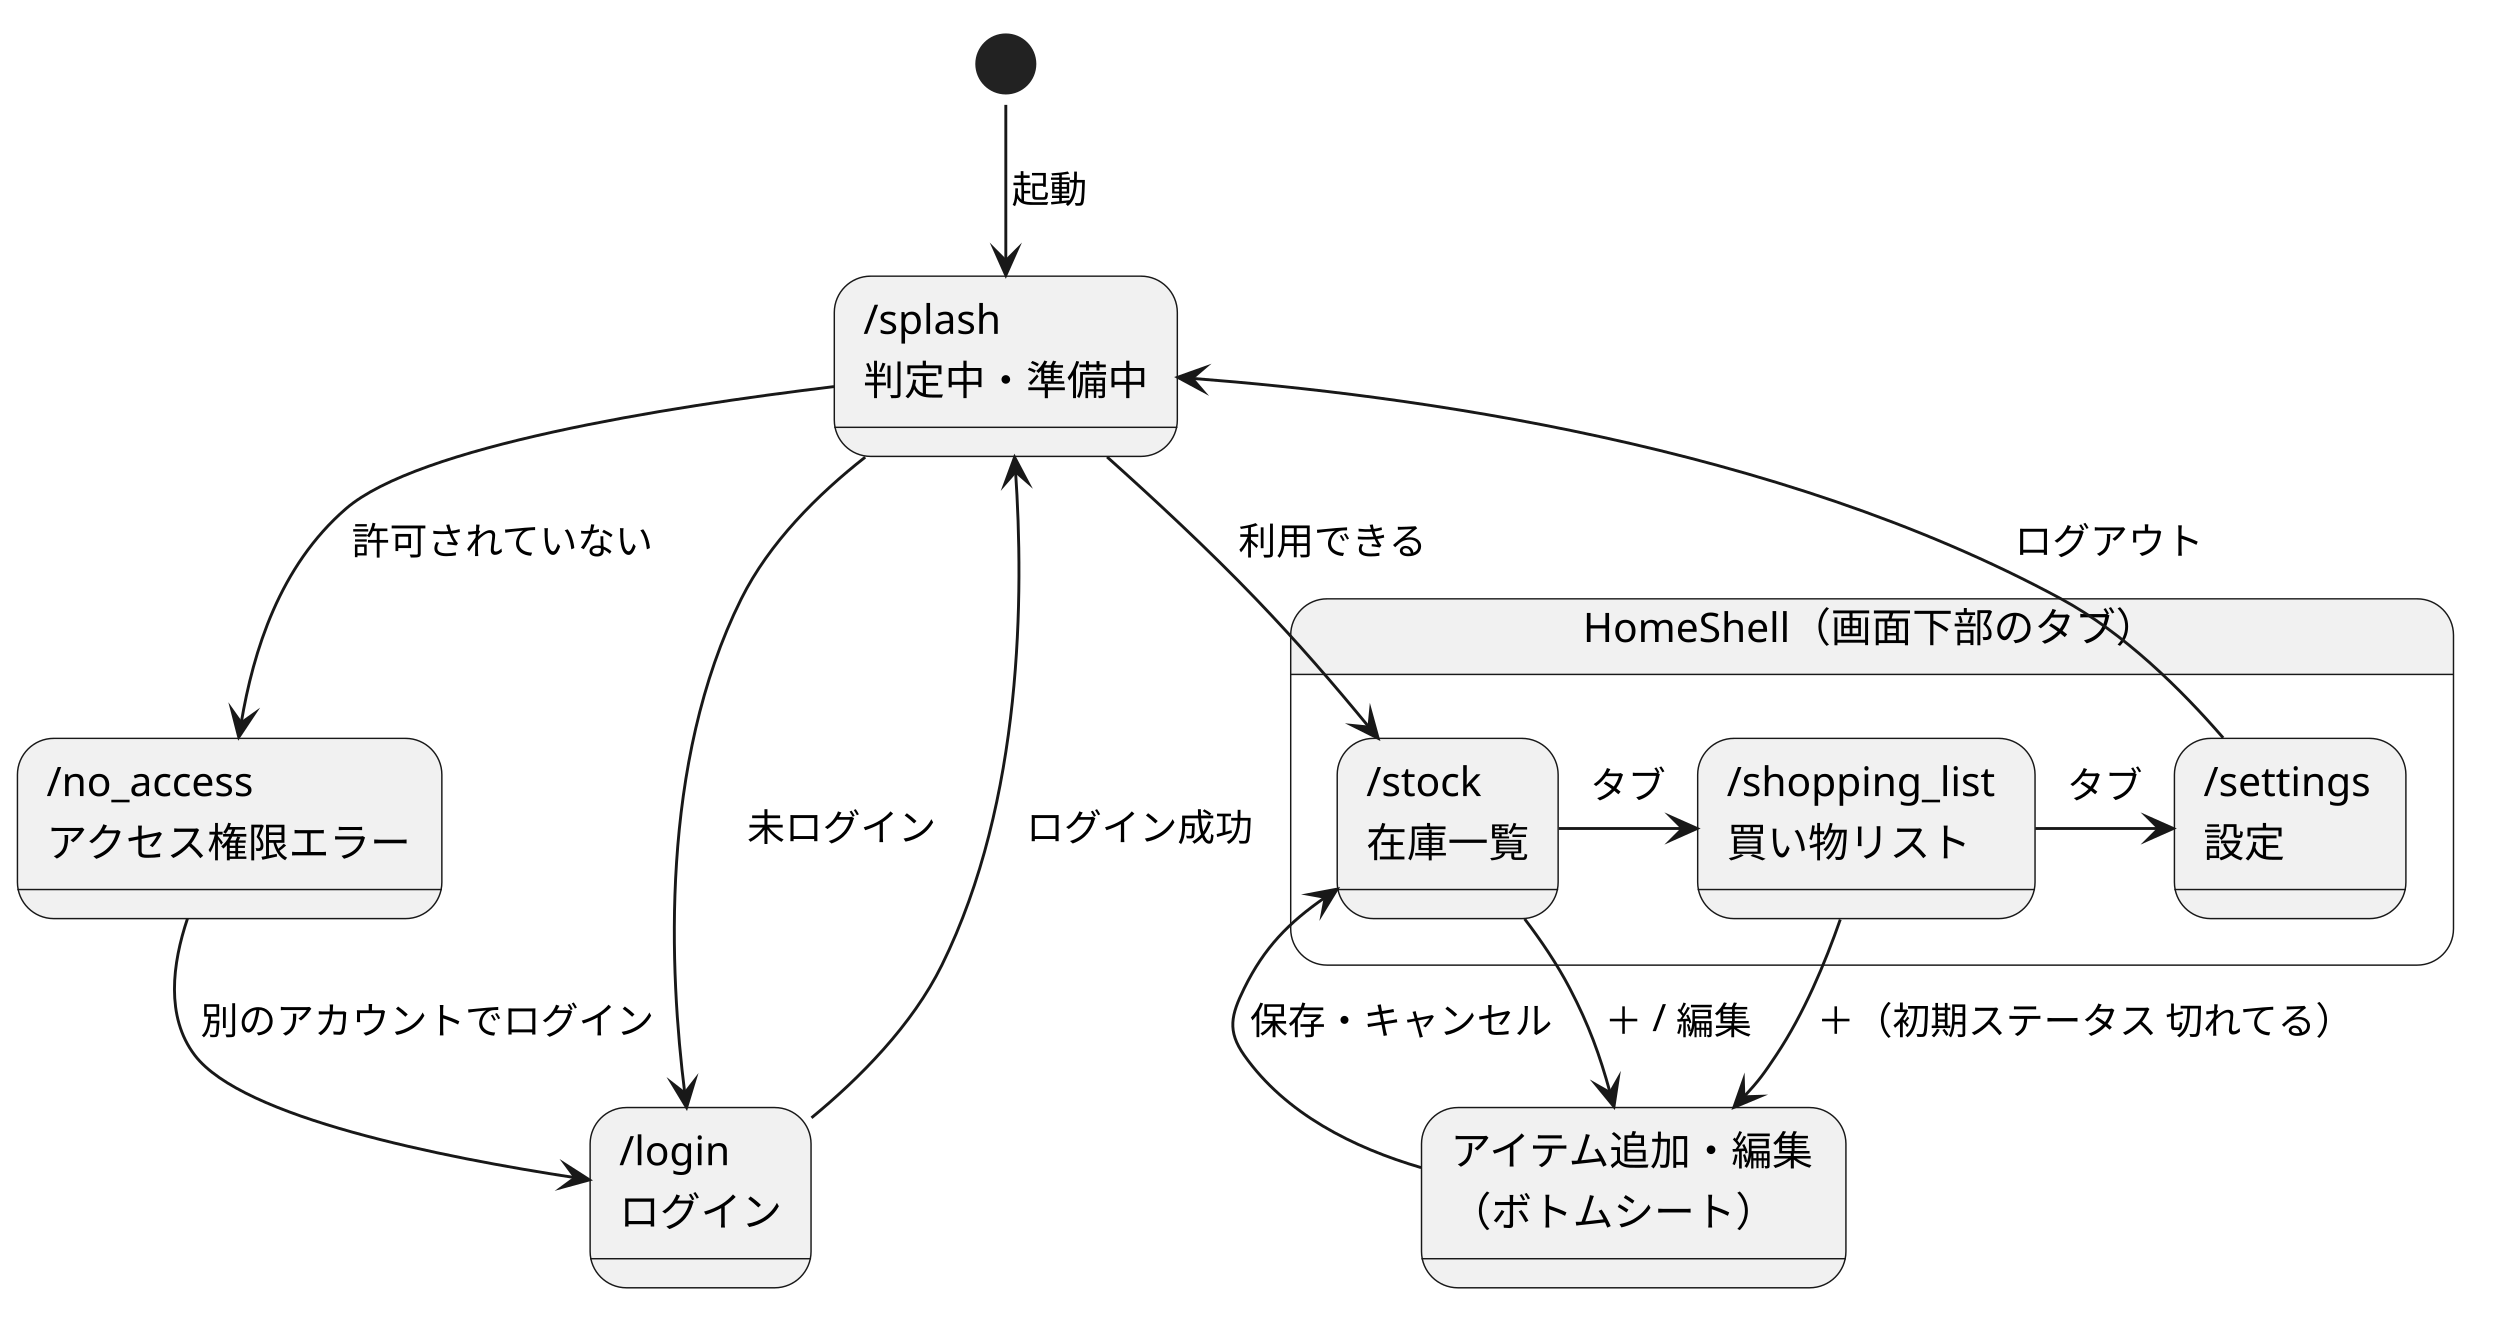
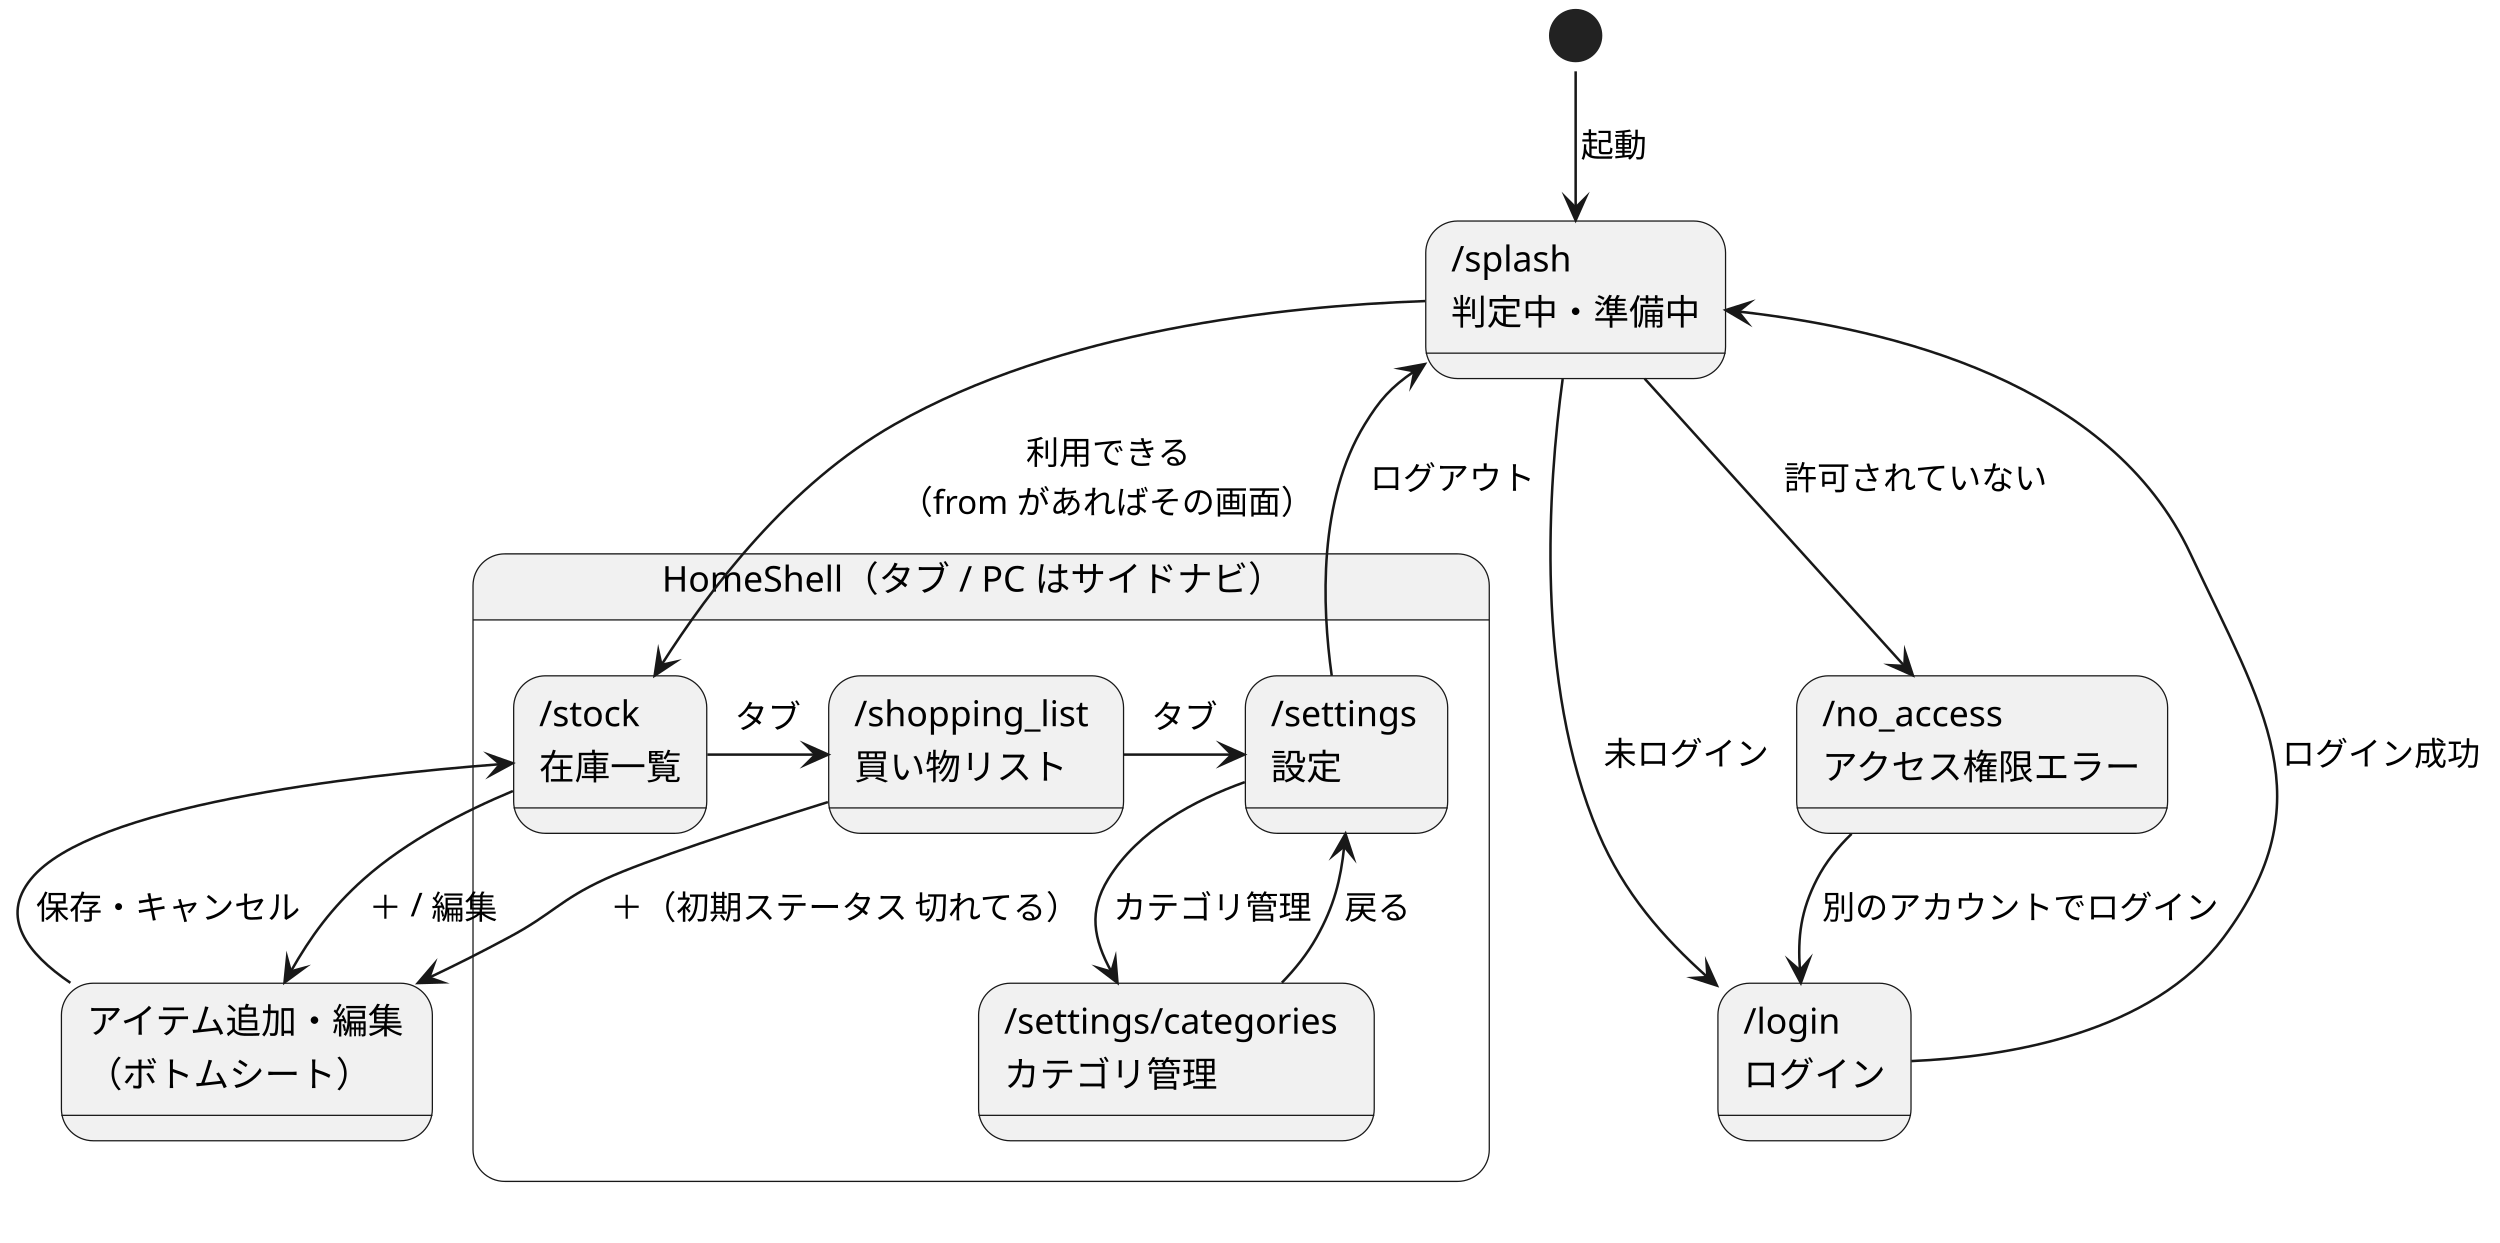
- <svg xmlns="http://www.w3.org/2000/svg" version="1.1" data-diagram-type="STATE" style="width:860px;height:459px;background:#FFFFFF;" width="860px" height="459px" viewBox="0 0 860 459" zoomAndPan="magnify" preserveAspectRatio="none" contentStyleType="text/css">
+ <svg xmlns="http://www.w3.org/2000/svg" version="1.1" data-diagram-type="STATE" style="width:984px;height:489px;background:#FFFFFF;" width="984px" height="489px" viewBox="0 0 984 489" zoomAndPan="magnify" preserveAspectRatio="none" contentStyleType="text/css">
  <defs />
  <g font-family="sans-serif" lengthAdjust="spacing">
    <g class="cluster" data-qualified-name="Shell" id="ent0004" data-source-line="9">
-       <path d="M456.5,206 L831.5,206 A12.5,12.5 0 0 1 844,218.5 L844,232 L444,232 L444,218.5 A12.5,12.5 0 0 1 456.5,206" fill="#F1F1F1" />
-       <rect x="444" y="206" width="400" height="126" fill="none" style="stroke:#181818;stroke-width:0.5;" rx="12.5" ry="12.5" />
-       <line x1="444" y1="232" x2="844" y2="232" style="stroke:#181818;stroke-width:0.5;" />
-       <text x="544.52" y="220.841" fill="#000" font-size="14" textLength="198.96" font-family="'Meiryo'">HomeShell（画面下部のタブ）</text>
+       <path d="M198.676,218 L573.676,218 A12.5,12.5 0 0 1 586.176,230.5 L586.176,244 L186.176,244 L186.176,230.5 A12.5,12.5 0 0 1 198.676,218" fill="#F1F1F1" />
+       <rect x="186.176" y="218" width="400" height="247" fill="none" style="stroke:#181818;stroke-width:0.5;" rx="12.5" ry="12.5" />
+       <line x1="186.176" y1="244" x2="586.176" y2="244" style="stroke:#181818;stroke-width:0.5;" />
+       <text x="260.538" y="232.841" fill="#000" font-size="14" textLength="251.275" font-family="'Meiryo'">HomeShell（タブ / PC はサイドナビ）</text>
    </g>
    <g class="entity" data-qualified-name="Splash" id="ent0001" data-source-line="5">
-       <rect x="287" y="95" width="118" height="62" fill="#F1F1F1" style="stroke:#181818;stroke-width:0.5;" rx="12.5" ry="12.5" />
-       <line x1="287" y1="147" x2="405" y2="147" style="stroke:#181818;stroke-width:0.5;" />
-       <text x="297" y="114.841" fill="#000" font-size="14" textLength="49.082" font-family="'Meiryo'">/splash</text>
-       <text x="297" y="135.841" fill="#000" font-size="14" textLength="98" font-family="'Meiryo'">判定中・準備中</text>
+       <rect x="561.176" y="87" width="118" height="62" fill="#F1F1F1" style="stroke:#181818;stroke-width:0.5;" rx="12.5" ry="12.5" />
+       <line x1="561.176" y1="139" x2="679.176" y2="139" style="stroke:#181818;stroke-width:0.5;" />
+       <text x="571.176" y="106.841" fill="#000" font-size="14" textLength="49.082" font-family="'Meiryo'">/splash</text>
+       <text x="571.176" y="127.841" fill="#000" font-size="14" textLength="98" font-family="'Meiryo'">判定中・準備中</text>
    </g>
    <g class="entity" data-qualified-name="Login" id="ent0002" data-source-line="6">
-       <rect x="203" y="381" width="76" height="62" fill="#F1F1F1" style="stroke:#181818;stroke-width:0.5;" rx="12.5" ry="12.5" />
-       <line x1="203" y1="433" x2="279" y2="433" style="stroke:#181818;stroke-width:0.5;" />
-       <text x="213" y="400.841" fill="#000" font-size="14" textLength="38.862" font-family="'Meiryo'">/login</text>
-       <text x="213" y="421.841" fill="#000" font-size="14" textLength="56" font-family="'Meiryo'">ログイン</text>
+       <rect x="676.176" y="387" width="76" height="62" fill="#F1F1F1" style="stroke:#181818;stroke-width:0.5;" rx="12.5" ry="12.5" />
+       <line x1="676.176" y1="439" x2="752.176" y2="439" style="stroke:#181818;stroke-width:0.5;" />
+       <text x="686.176" y="406.841" fill="#000" font-size="14" textLength="38.862" font-family="'Meiryo'">/login</text>
+       <text x="686.176" y="427.841" fill="#000" font-size="14" textLength="56" font-family="'Meiryo'">ログイン</text>
    </g>
    <g class="entity" data-qualified-name="NoAccess" id="ent0003" data-source-line="7">
-       <rect x="6" y="254" width="146" height="62" fill="#F1F1F1" style="stroke:#181818;stroke-width:0.5;" rx="12.5" ry="12.5" />
-       <line x1="6" y1="306" x2="152" y2="306" style="stroke:#181818;stroke-width:0.5;" />
-       <text x="16" y="273.841" fill="#000" font-size="14" textLength="76.289" font-family="'Meiryo'">/no_access</text>
-       <text x="16" y="294.841" fill="#000" font-size="14" textLength="126" font-family="'Meiryo'">アクセス権限エラー</text>
+       <rect x="707.176" y="266" width="146" height="62" fill="#F1F1F1" style="stroke:#181818;stroke-width:0.5;" rx="12.5" ry="12.5" />
+       <line x1="707.176" y1="318" x2="853.176" y2="318" style="stroke:#181818;stroke-width:0.5;" />
+       <text x="717.176" y="285.841" fill="#000" font-size="14" textLength="76.289" font-family="'Meiryo'">/no_access</text>
+       <text x="717.176" y="306.841" fill="#000" font-size="14" textLength="126" font-family="'Meiryo'">アクセス権限エラー</text>
    </g>
-     <g class="entity" data-qualified-name="EditSheet" id="ent0008" data-source-line="17">
-       <rect x="489" y="381" width="146" height="62" fill="#F1F1F1" style="stroke:#181818;stroke-width:0.5;" rx="12.5" ry="12.5" />
-       <line x1="489" y1="433" x2="635" y2="433" style="stroke:#181818;stroke-width:0.5;" />
-       <text x="499" y="400.841" fill="#000" font-size="14" textLength="126" font-family="'Meiryo'">アイテム追加・編集</text>
-       <text x="499" y="421.841" fill="#000" font-size="14" textLength="112" font-family="'Meiryo'">（ボトムシート）</text>
+     <g class="entity" data-qualified-name="EditSheet" id="ent0009" data-source-line="20">
+       <rect x="24.176" y="387" width="146" height="62" fill="#F1F1F1" style="stroke:#181818;stroke-width:0.5;" rx="12.5" ry="12.5" />
+       <line x1="24.176" y1="439" x2="170.176" y2="439" style="stroke:#181818;stroke-width:0.5;" />
+       <text x="34.176" y="406.841" fill="#000" font-size="14" textLength="126" font-family="'Meiryo'">アイテム追加・編集</text>
+       <text x="34.176" y="427.841" fill="#000" font-size="14" textLength="112" font-family="'Meiryo'">（ボトムシート）</text>
    </g>
-     <g class="start_entity" data-qualified-name=".start." id="ent0011" data-source-line="19">
-       <ellipse cx="346" cy="22" rx="10" ry="10" fill="#222" style="stroke:#222;stroke-width:1;" />
+     <g class="start_entity" data-qualified-name=".start." id="ent0014" data-source-line="22">
+       <ellipse cx="620.176" cy="14" rx="10" ry="10" fill="#222" style="stroke:#222;stroke-width:1;" />
    </g>
    <g class="entity" data-qualified-name="Shell.Stock" id="ent0005" data-source-line="10">
-       <rect x="460" y="254" width="76" height="62" fill="#F1F1F1" style="stroke:#181818;stroke-width:0.5;" rx="12.5" ry="12.5" />
-       <line x1="460" y1="306" x2="536" y2="306" style="stroke:#181818;stroke-width:0.5;" />
-       <text x="470" y="273.841" fill="#000" font-size="14" textLength="41.692" font-family="'Meiryo'">/stock</text>
-       <text x="470" y="294.841" fill="#000" font-size="14" textLength="56" font-family="'Meiryo'">在庫一覧</text>
+       <rect x="202.176" y="266" width="76" height="62" fill="#F1F1F1" style="stroke:#181818;stroke-width:0.5;" rx="12.5" ry="12.5" />
+       <line x1="202.176" y1="318" x2="278.176" y2="318" style="stroke:#181818;stroke-width:0.5;" />
+       <text x="212.176" y="285.841" fill="#000" font-size="14" textLength="41.692" font-family="'Meiryo'">/stock</text>
+       <text x="212.176" y="306.841" fill="#000" font-size="14" textLength="56" font-family="'Meiryo'">在庫一覧</text>
    </g>
    <g class="entity" data-qualified-name="Shell.Shopping" id="ent0006" data-source-line="11">
-       <rect x="584" y="254" width="116.052" height="62" fill="#F1F1F1" style="stroke:#181818;stroke-width:0.5;" rx="12.5" ry="12.5" />
-       <line x1="584" y1="306" x2="700.052" y2="306" style="stroke:#181818;stroke-width:0.5;" />
-       <text x="594" y="273.841" fill="#000" font-size="14" textLength="96.052" font-family="'Meiryo'">/shopping_list</text>
-       <text x="594" y="294.841" fill="#000" font-size="14" textLength="84" font-family="'Meiryo'">買い物リスト</text>
+       <rect x="326.176" y="266" width="116.052" height="62" fill="#F1F1F1" style="stroke:#181818;stroke-width:0.5;" rx="12.5" ry="12.5" />
+       <line x1="326.176" y1="318" x2="442.227" y2="318" style="stroke:#181818;stroke-width:0.5;" />
+       <text x="336.176" y="285.841" fill="#000" font-size="14" textLength="96.052" font-family="'Meiryo'">/shopping_list</text>
+       <text x="336.176" y="306.841" fill="#000" font-size="14" textLength="84" font-family="'Meiryo'">買い物リスト</text>
    </g>
    <g class="entity" data-qualified-name="Shell.Settings" id="ent0007" data-source-line="12">
-       <rect x="748" y="254" width="79.63" height="62" fill="#F1F1F1" style="stroke:#181818;stroke-width:0.5;" rx="12.5" ry="12.5" />
-       <line x1="748" y1="306" x2="827.63" y2="306" style="stroke:#181818;stroke-width:0.5;" />
-       <text x="758" y="273.841" fill="#000" font-size="14" textLength="59.63" font-family="'Meiryo'">/settings</text>
-       <text x="758" y="294.841" fill="#000" font-size="14" textLength="28" font-family="'Meiryo'">設定</text>
+       <rect x="490.176" y="266" width="79.63" height="62" fill="#F1F1F1" style="stroke:#181818;stroke-width:0.5;" rx="12.5" ry="12.5" />
+       <line x1="490.176" y1="318" x2="569.805" y2="318" style="stroke:#181818;stroke-width:0.5;" />
+       <text x="500.176" y="285.841" fill="#000" font-size="14" textLength="59.63" font-family="'Meiryo'">/settings</text>
+       <text x="500.176" y="306.841" fill="#000" font-size="14" textLength="28" font-family="'Meiryo'">設定</text>
    </g>
-     <g class="link" data-entity-1="ent0005" data-entity-2="ent0006" id="lnk9" data-link-type="dependency">
-       <polygon points="583.79,285,574.79,281,578.79,285,574.79,289,583.79,285" fill="#181818" style="stroke:#181818;stroke-width:1;stroke-linejoin:miter;stroke-miterlimit:10;" />
-       <path d="M536.211,285 C550.793,285 562.765,285 578.79,285" style="stroke:#181818;stroke-width:1;" fill="none" />
-       <text x="547" y="274.781" fill="#000" font-size="13" textLength="26" font-family="'Meiryo'">タブ</text>
+     <g class="entity" data-qualified-name="Shell.Categories" id="ent0008" data-source-line="13">
+       <rect x="385.176" y="387" width="155.721" height="62" fill="#F1F1F1" style="stroke:#181818;stroke-width:0.5;" rx="12.5" ry="12.5" />
+       <line x1="385.176" y1="439" x2="540.896" y2="439" style="stroke:#181818;stroke-width:0.5;" />
+       <text x="395.176" y="406.841" fill="#000" font-size="14" textLength="135.721" font-family="'Meiryo'">/settings/categories</text>
+       <text x="395.176" y="427.841" fill="#000" font-size="14" textLength="84" font-family="'Meiryo'">カテゴリ管理</text>
    </g>
-     <g class="link" data-entity-1="ent0006" data-entity-2="ent0007" id="lnk10" data-link-type="dependency">
-       <polygon points="747.591,285,738.591,281,742.591,285,738.591,289,747.591,285" fill="#181818" style="stroke:#181818;stroke-width:1;stroke-linejoin:miter;stroke-miterlimit:10;" />
-       <path d="M700.123,285 C716.027,285 727.915,285 742.591,285" style="stroke:#181818;stroke-width:1;" fill="none" />
-       <text x="711" y="274.781" fill="#000" font-size="13" textLength="26" font-family="'Meiryo'">タブ</text>
+     <g class="link" data-entity-1="ent0005" data-entity-2="ent0006" id="lnk10" data-link-type="dependency">
+       <polygon points="325.966,297,316.966,293,320.966,297,316.966,301,325.966,297" fill="#181818" style="stroke:#181818;stroke-width:1;stroke-linejoin:miter;stroke-miterlimit:10;" />
+       <path d="M278.387,297 C292.968,297 304.941,297 320.966,297" style="stroke:#181818;stroke-width:1;" fill="none" />
+       <text x="289.176" y="286.781" fill="#000" font-size="13" textLength="26" font-family="'Meiryo'">タブ</text>
    </g>
-     <g class="link" data-entity-1="ent0011" data-entity-2="ent0001" id="lnk12" data-link-type="dependency">
-       <polygon points="346,94.687,350,85.687,346,89.687,342,85.687,346,94.687" fill="#181818" style="stroke:#181818;stroke-width:1;stroke-linejoin:miter;stroke-miterlimit:10;" />
-       <path d="M346,36.084 C346,50.119 346,69.86 346,89.687" style="stroke:#181818;stroke-width:1;" fill="none" />
-       <text x="348" y="69.781" fill="#000" font-size="13" textLength="26" font-family="'Meiryo'">起動</text>
+     <g class="link" data-entity-1="ent0006" data-entity-2="ent0007" id="lnk11" data-link-type="dependency">
+       <polygon points="489.767,297,480.767,293,484.767,297,480.767,301,489.767,297" fill="#181818" style="stroke:#181818;stroke-width:1;stroke-linejoin:miter;stroke-miterlimit:10;" />
+       <path d="M442.298,297 C458.202,297 470.09,297 484.767,297" style="stroke:#181818;stroke-width:1;" fill="none" />
+       <text x="453.176" y="286.781" fill="#000" font-size="13" textLength="26" font-family="'Meiryo'">タブ</text>
    </g>
-     <g class="link" data-entity-1="ent0001" data-entity-2="ent0002" id="lnk13" data-link-type="dependency">
-       <polygon points="236.18,380.983,239.03,371.555,235.558,376.022,231.092,372.55,236.18,380.983" fill="#181818" style="stroke:#181818;stroke-width:1;stroke-linejoin:miter;stroke-miterlimit:10;" />
-       <path d="M297.633,157.255 C281.213,170.154 264.606,186.71 255,206 C226.774,262.681 230.338,334.353 235.558,376.022" style="stroke:#181818;stroke-width:1;" fill="none" />
-       <text x="257" y="289.281" fill="#000" font-size="13" textLength="65" font-family="'Meiryo'">未ログイン</text>
+     <g class="link" data-entity-1="ent0007" data-entity-2="ent0008" id="lnk12" data-link-type="dependency">
+       <polygon points="439.837,386.836,439.017,377.021,437.433,382.452,432.003,380.868,439.837,386.836" fill="#181818" style="stroke:#181818;stroke-width:1;stroke-linejoin:miter;stroke-miterlimit:10;" />
+       <path d="M489.952,307.84 C470.103,314.946 447.943,326.778 436.176,346 C428.464,358.597 430.264,369.377 437.433,382.452" style="stroke:#181818;stroke-width:1;" fill="none" />
+       <text x="438.176" y="361.781" fill="#000" font-size="13" textLength="78" font-family="'Meiryo'">カテゴリ管理</text>
    </g>
-     <g class="link" data-entity-1="ent0001" data-entity-2="ent0005" id="lnk14" data-link-type="dependency">
-       <polygon points="474.086,253.977,471.464,244.483,470.912,250.113,465.282,249.561,474.086,253.977" fill="#181818" style="stroke:#181818;stroke-width:1;stroke-linejoin:miter;stroke-miterlimit:10;" />
-       <path d="M380.833,157.191 C396.859,171.531 415.853,189.181 432,206 C446.619,221.228 458.735,235.289 470.912,250.113" style="stroke:#181818;stroke-width:1;" fill="none" />
-       <text x="426" y="190.781" fill="#000" font-size="13" textLength="65" font-family="'Meiryo'">利用できる</text>
+     <g class="link" data-entity-1="ent0008" data-entity-2="ent0007" id="lnk13" data-link-type="dependency">
+       <polygon points="529.585,328.173,524.684,336.716,529.073,333.147,532.642,337.536,529.585,328.173" fill="#181818" style="stroke:#181818;stroke-width:1;stroke-linejoin:miter;stroke-miterlimit:10;" />
+       <path d="M504.541,386.786 C509.798,381.386 514.585,375.414 518.176,369 C525.076,356.674 527.71,346.369 529.073,333.147" style="stroke:#181818;stroke-width:1;" fill="none" />
+       <text x="529.176" y="361.781" fill="#000" font-size="13" textLength="26" font-family="'Meiryo'">戻る</text>
    </g>
-     <g class="link" data-entity-1="ent0001" data-entity-2="ent0003" id="lnk15" data-link-type="dependency">
-       <polygon points="82.138,253.594,87.586,245.389,82.974,248.664,79.699,244.052,82.138,253.594" fill="#181818" style="stroke:#181818;stroke-width:1;stroke-linejoin:miter;stroke-miterlimit:10;" />
-       <path d="M286.906,132.99 C228.276,140.05 143.702,153.607 119,175 C96.144,194.795 87.175,223.885 82.974,248.664" style="stroke:#181818;stroke-width:1;" fill="none" />
-       <text x="121" y="190.781" fill="#000" font-size="13" textLength="104" font-family="'Meiryo'">許可されていない</text>
+     <g class="link" data-entity-1="ent0014" data-entity-2="ent0001" id="lnk15" data-link-type="dependency">
+       <polygon points="620.176,86.687,624.176,77.687,620.176,81.687,616.176,77.687,620.176,86.687" fill="#181818" style="stroke:#181818;stroke-width:1;stroke-linejoin:miter;stroke-miterlimit:10;" />
+       <path d="M620.176,28.084 C620.176,42.119 620.176,61.86 620.176,81.687" style="stroke:#181818;stroke-width:1;" fill="none" />
+       <text x="622.176" y="61.781" fill="#000" font-size="13" textLength="26" font-family="'Meiryo'">起動</text>
    </g>
-     <g class="link" data-entity-1="ent0002" data-entity-2="ent0001" id="lnk16" data-link-type="dependency">
-       <polygon points="349.019,157.287,345.633,166.535,349.355,162.275,353.615,165.998,349.019,157.287" fill="#181818" style="stroke:#181818;stroke-width:1;stroke-linejoin:miter;stroke-miterlimit:10;" />
-       <path d="M279.155,384.528 C295.787,370.853 313.786,352.693 324,332 C352.042,275.187 352.16,203.926 349.355,162.275" style="stroke:#181818;stroke-width:1;" fill="none" />
-       <text x="353" y="289.281" fill="#000" font-size="13" textLength="78" font-family="'Meiryo'">ログイン成功</text>
+     <g class="link" data-entity-1="ent0001" data-entity-2="ent0002" id="lnk16" data-link-type="dependency">
+       <polygon points="675.762,387.912,671.705,378.938,672.029,384.585,666.382,384.91,675.762,387.912" fill="#181818" style="stroke:#181818;stroke-width:1;stroke-linejoin:miter;stroke-miterlimit:10;" />
+       <path d="M615.068,149.174 C609.354,191.152 603.91,268.692 629.176,328 C639.141,351.392 654.475,368.941 672.029,384.585" style="stroke:#181818;stroke-width:1;" fill="none" />
+       <text x="631.176" y="301.281" fill="#000" font-size="13" textLength="65" font-family="'Meiryo'">未ログイン</text>
    </g>
-     <g class="link" data-entity-1="ent0003" data-entity-2="ent0002" id="lnk17" data-link-type="dependency">
-       <polygon points="202.767,405.874,194.476,400.559,197.825,405.118,193.266,408.467,202.767,405.874" fill="#181818" style="stroke:#181818;stroke-width:1;stroke-linejoin:miter;stroke-miterlimit:10;" />
-       <path d="M64.485,316.034 C59.295,331.468 56.918,349.76 67,363 C83.374,384.503 151.743,398.065 197.825,405.118" style="stroke:#181818;stroke-width:1;" fill="none" />
-       <text x="69" y="355.781" fill="#000" font-size="13" textLength="156" font-family="'Meiryo'">別のアカウントでログイン</text>
+     <g class="link" data-entity-1="ent0001" data-entity-2="ent0005" id="lnk17" data-link-type="dependency">
+       <polygon points="257.667,265.913,265.876,260.473,260.353,261.697,259.13,256.174,257.667,265.913" fill="#181818" style="stroke:#181818;stroke-width:1;stroke-linejoin:miter;stroke-miterlimit:10;" />
+       <path d="M560.973,118.502 C503.982,120.477 417.116,130.117 352.176,167 C310.525,190.656 279.538,231.588 260.353,261.697" style="stroke:#181818;stroke-width:1;" fill="none" />
+       <text x="403.846" y="182.781" fill="#000" font-size="13" textLength="65" font-family="'Meiryo'">利用できる</text>
+       <text x="354.176" y="202.281" fill="#000" font-size="13" textLength="164.341" font-family="'Meiryo'">（from があればその画面）</text>
    </g>
-     <g class="link" data-entity-1="ent0007" data-entity-2="ent0001" id="lnk18" data-link-type="dependency">
-       <polygon points="405.12,129.787,413.79,134.46,410.105,130.167,414.398,126.483,405.12,129.787" fill="#181818" style="stroke:#181818;stroke-width:1;stroke-linejoin:miter;stroke-miterlimit:10;" />
-       <path d="M764.767,253.817 C750.44,237.255 730.69,217.755 709,206 C611.045,152.911 484.98,135.878 410.105,130.167" style="stroke:#181818;stroke-width:1;" fill="none" />
-       <text x="693" y="190.781" fill="#000" font-size="13" textLength="65" font-family="'Meiryo'">ログアウト</text>
+     <g class="link" data-entity-1="ent0001" data-entity-2="ent0003" id="lnk18" data-link-type="dependency">
+       <polygon points="752.901,265.827,749.833,256.468,749.548,262.118,743.898,261.833,752.901,265.827" fill="#181818" style="stroke:#181818;stroke-width:1;stroke-linejoin:miter;stroke-miterlimit:10;" />
+       <path d="M647.317,149.026 C676.739,181.574 720.074,229.512 749.548,262.118" style="stroke:#181818;stroke-width:1;" fill="none" />
+       <text x="702.176" y="192.781" fill="#000" font-size="13" textLength="104" font-family="'Meiryo'">許可されていない</text>
    </g>
-     <g class="link" data-entity-1="ent0005" data-entity-2="ent0008" id="lnk19" data-link-type="dependency">
-       <polygon points="555.197,380.693,556.672,370.955,553.873,375.871,548.957,373.073,555.197,380.693" fill="#181818" style="stroke:#181818;stroke-width:1;stroke-linejoin:miter;stroke-miterlimit:10;" />
-       <path d="M524.465,316.103 C530.143,323.565 535.716,331.786 540,340 C546.624,352.7 550.317,362.914 553.873,375.871" style="stroke:#181818;stroke-width:1;" fill="none" />
-       <text x="552" y="355.781" fill="#000" font-size="13" textLength="53.676" font-family="'Meiryo'">＋ / 編集</text>
+     <g class="link" data-entity-1="ent0002" data-entity-2="ent0001" id="lnk19" data-link-type="dependency">
+       <polygon points="679.232,122.051,687.727,127.035,684.2,122.611,688.623,119.085,679.232,122.051" fill="#181818" style="stroke:#181818;stroke-width:1;stroke-linejoin:miter;stroke-miterlimit:10;" />
+       <path d="M752.287,417.646 C790.317,415.987 847.025,406.768 875.176,369 C915.431,314.992 890.766,278.991 862.176,218 C830.577,150.593 745.116,129.482 684.2,122.611" style="stroke:#181818;stroke-width:1;" fill="none" />
+       <text x="898.176" y="301.281" fill="#000" font-size="13" textLength="78" font-family="'Meiryo'">ログイン成功</text>
    </g>
-     <g class="link" data-entity-1="ent0006" data-entity-2="ent0008" id="lnk20" data-link-type="dependency">
-       <polygon points="596.449,380.925,605.535,377.125,599.88,377.289,599.716,371.634,596.449,380.925" fill="#181818" style="stroke:#181818;stroke-width:1;stroke-linejoin:miter;stroke-miterlimit:10;" />
-       <path d="M633.056,316.305 C627.898,331.102 620.53,348.743 611,363 C606.831,369.237 605.178,371.675 599.88,377.289" style="stroke:#181818;stroke-width:1;" fill="none" />
-       <text x="625" y="355.781" fill="#000" font-size="13" textLength="186.418" font-family="'Meiryo'">＋（初期ステータス 切れてる）</text>
+     <g class="link" data-entity-1="ent0003" data-entity-2="ent0002" id="lnk20" data-link-type="dependency">
+       <polygon points="708.806,386.888,712.161,377.628,708.453,381.901,704.181,378.193,708.806,386.888" fill="#181818" style="stroke:#181818;stroke-width:1;stroke-linejoin:miter;stroke-miterlimit:10;" />
+       <path d="M728.787,328.203 C723.348,333.453 718.572,339.386 715.176,346 C708.812,358.392 707.519,368.69 708.453,381.901" style="stroke:#181818;stroke-width:1;" fill="none" />
+       <text x="717.176" y="361.781" fill="#000" font-size="13" textLength="156" font-family="'Meiryo'">別のアカウントでログイン</text>
    </g>
-     <g class="link" data-entity-1="ent0008" data-entity-2="ent0005" id="lnk21" data-link-type="dependency">
-       <polygon points="459.98,305.86,450.301,307.678,455.864,308.699,454.843,314.263,459.98,305.86" fill="#181818" style="stroke:#181818;stroke-width:1;stroke-linejoin:miter;stroke-miterlimit:10;" />
-       <path d="M488.862,401.658 C465.549,394.833 442.154,383.105 428,363 C422.115,354.641 423.491,349.174 428,340 C434.906,325.95 443.306,317.363 455.864,308.699" style="stroke:#181818;stroke-width:1;" fill="none" />
-       <text x="430" y="355.781" fill="#000" font-size="13" textLength="104" font-family="'Meiryo'">保存・キャンセル</text>
+     <g class="link" data-entity-1="ent0007" data-entity-2="ent0001" id="lnk21" data-link-type="dependency">
+       <polygon points="560.793,143.314,551.104,145.084,556.663,146.133,555.615,151.692,560.793,143.314" fill="#181818" style="stroke:#181818;stroke-width:1;stroke-linejoin:miter;stroke-miterlimit:10;" />
+       <path d="M524.169,265.978 C520.28,238.202 518.877,196.823 537.176,167 C543.008,157.494 547.344,152.495 556.663,146.133" style="stroke:#181818;stroke-width:1;" fill="none" />
+       <text x="539.176" y="192.781" fill="#000" font-size="13" textLength="65" font-family="'Meiryo'">ログアウト</text>
+     </g>
+     <g class="link" data-entity-1="ent0005" data-entity-2="ent0009" id="lnk22" data-link-type="dependency">
+       <polygon points="111.986,386.69,119.922,380.857,114.465,382.348,112.974,376.891,111.986,386.69" fill="#181818" style="stroke:#181818;stroke-width:1;stroke-linejoin:miter;stroke-miterlimit:10;" />
+       <path d="M201.864,311.35 C182.75,319.327 160.152,330.877 143.176,346 C130.454,357.333 122.295,368.631 114.465,382.348" style="stroke:#181818;stroke-width:1;" fill="none" />
+       <text x="145.176" y="361.781" fill="#000" font-size="13" textLength="53.676" font-family="'Meiryo'">＋ / 編集</text>
+     </g>
+     <g class="link" data-entity-1="ent0006" data-entity-2="ent0009" id="lnk23" data-link-type="dependency">
+       <polygon points="164.459,386.925,174.304,386.66,168.971,384.772,170.859,379.439,164.459,386.925" fill="#181818" style="stroke:#181818;stroke-width:1;stroke-linejoin:miter;stroke-miterlimit:10;" />
+       <path d="M325.858,315.697 C292.492,326.112 254.175,338.644 238.176,346 C220.239,354.247 217.592,359.706 200.176,369 C188.775,375.084 180.978,379.043 168.971,384.772" style="stroke:#181818;stroke-width:1;" fill="none" />
+       <text x="240.176" y="361.781" fill="#000" font-size="13" textLength="186.418" font-family="'Meiryo'">＋（初期ステータス 切れてる）</text>
+     </g>
+     <g class="link" data-entity-1="ent0009" data-entity-2="ent0005" id="lnk24" data-link-type="dependency">
+       <polygon points="201.779,300.397,192.497,297.106,196.794,300.784,193.116,305.082,201.779,300.397" fill="#181818" style="stroke:#181818;stroke-width:1;stroke-linejoin:miter;stroke-miterlimit:10;" />
+       <path d="M27.713,386.845 C10.484,375.172 0,361.006 12.176,346 C35.624,317.101 138.165,305.335 196.794,300.784" style="stroke:#181818;stroke-width:1;" fill="none" />
+       <text x="14.176" y="361.781" fill="#000" font-size="13" textLength="104" font-family="'Meiryo'">保存・キャンセル</text>
    </g>
  </g>
</svg>
